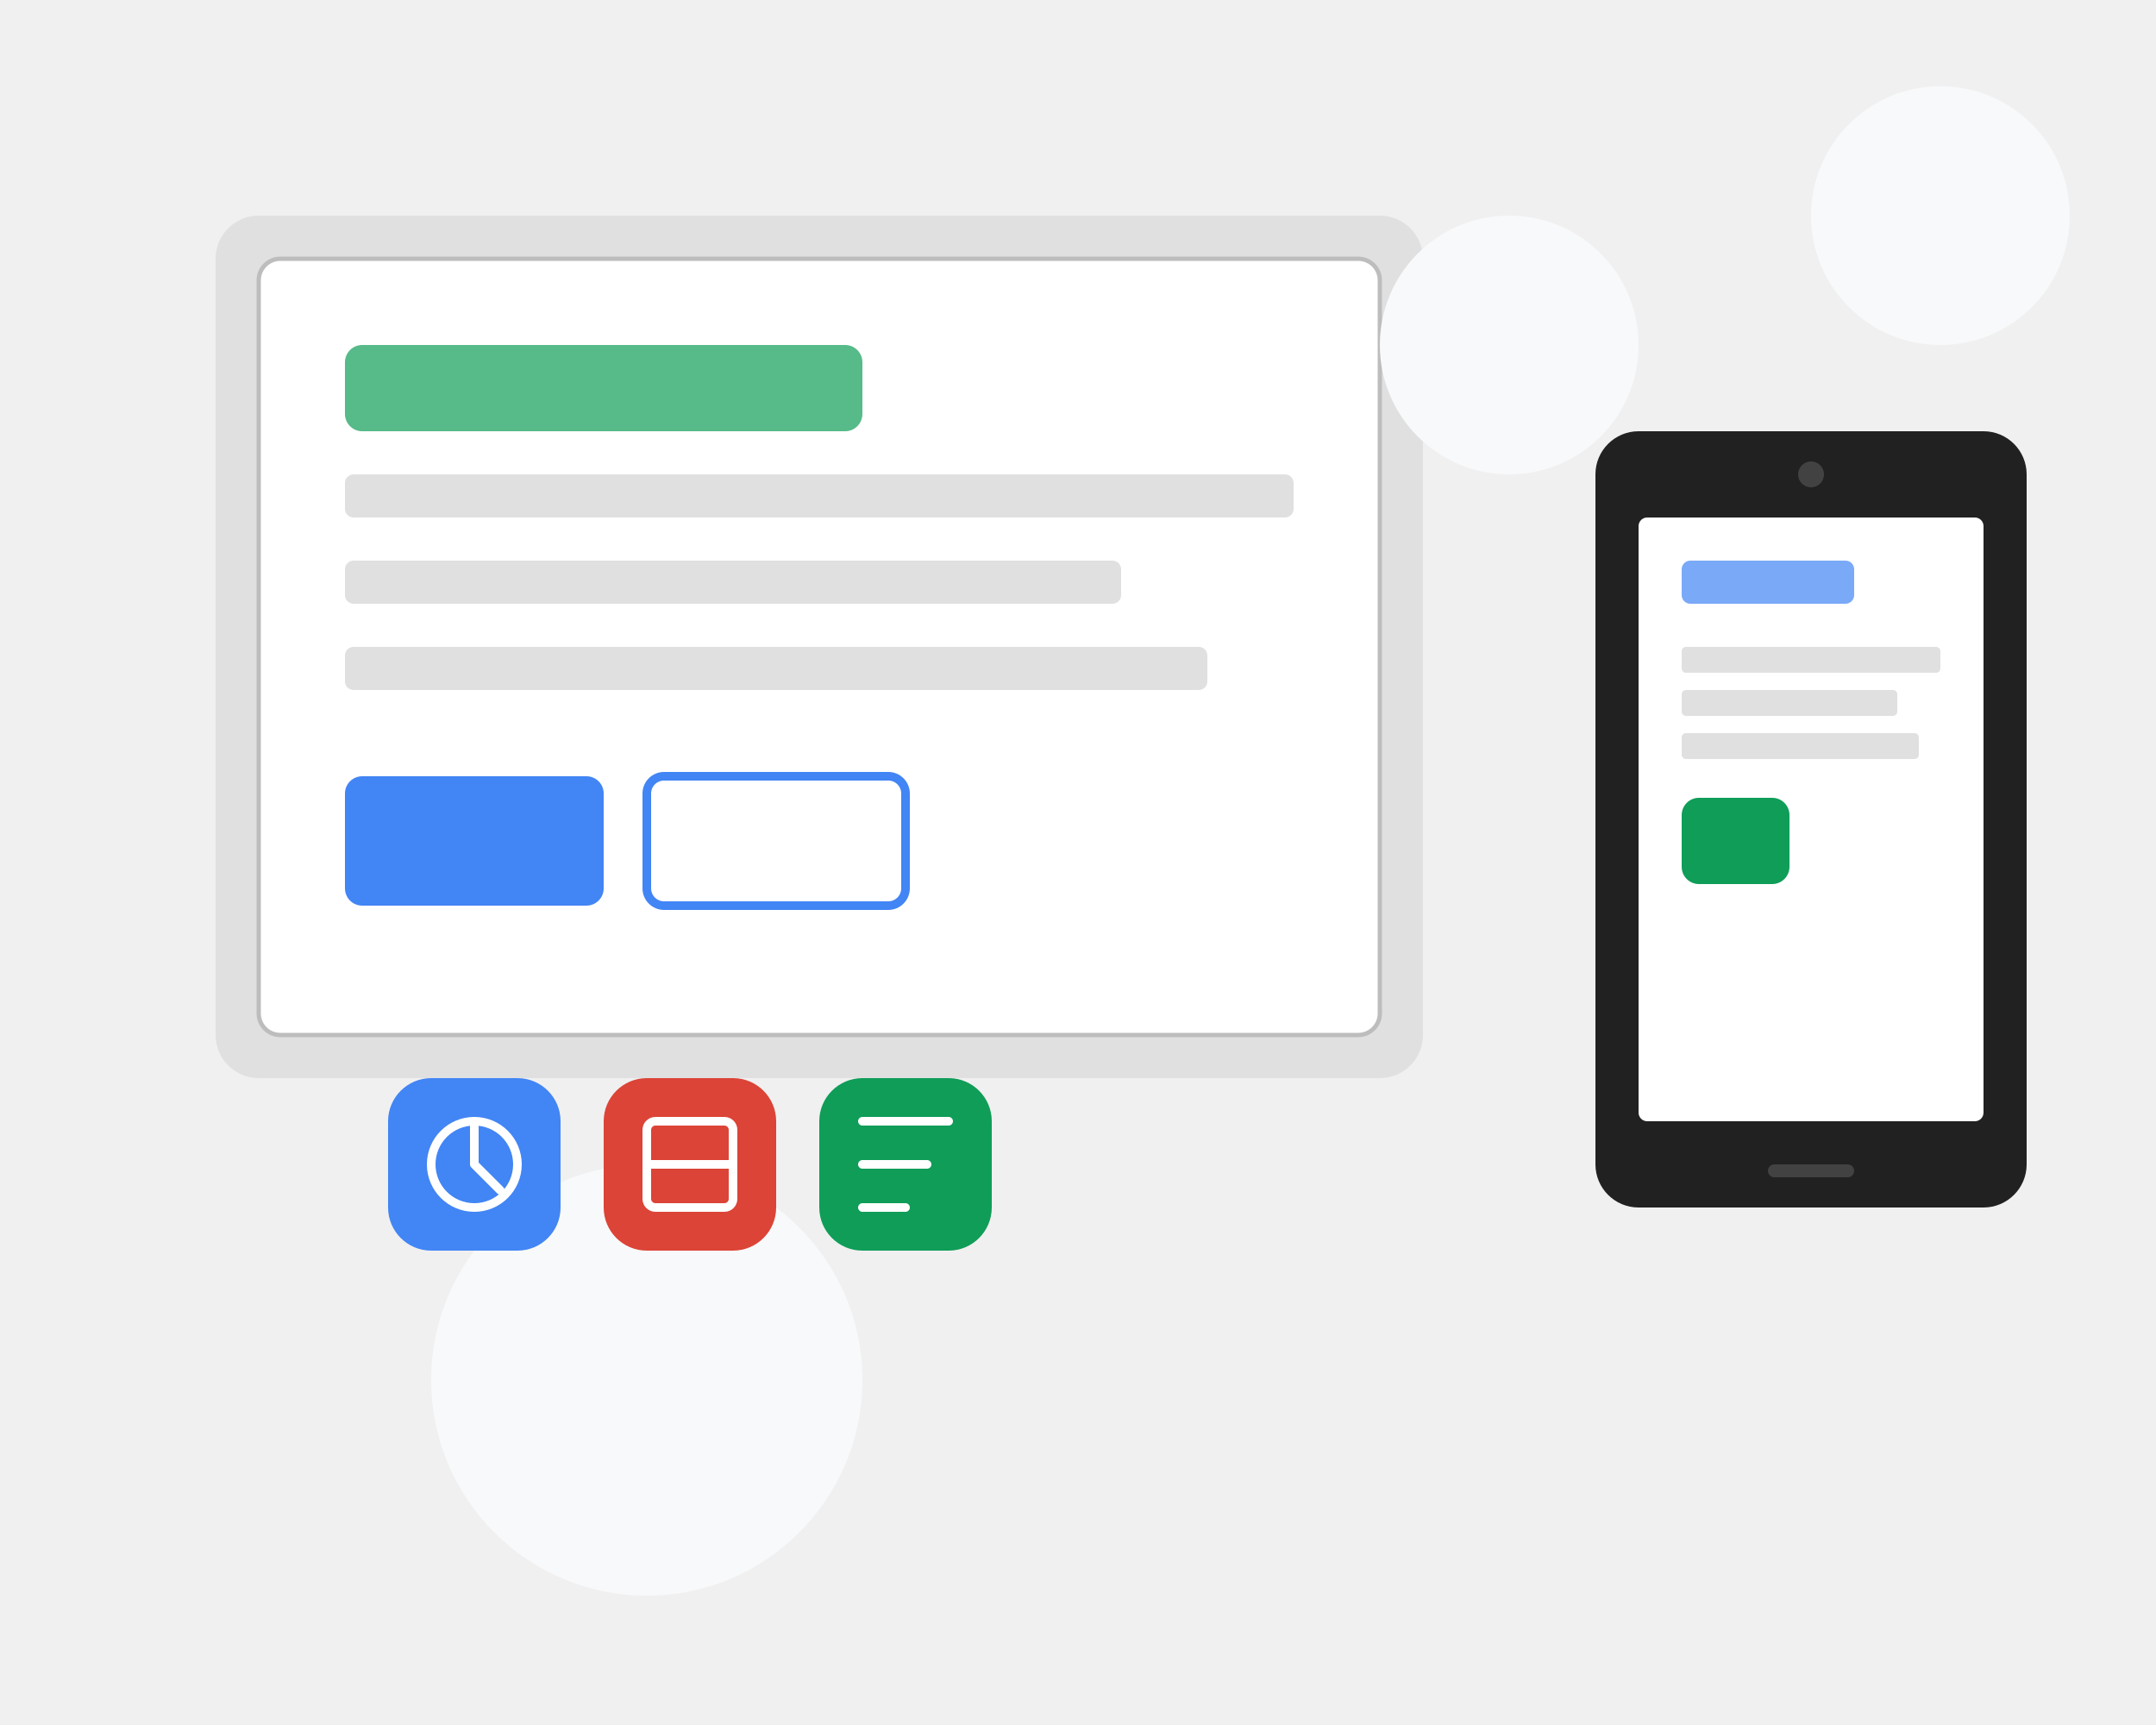
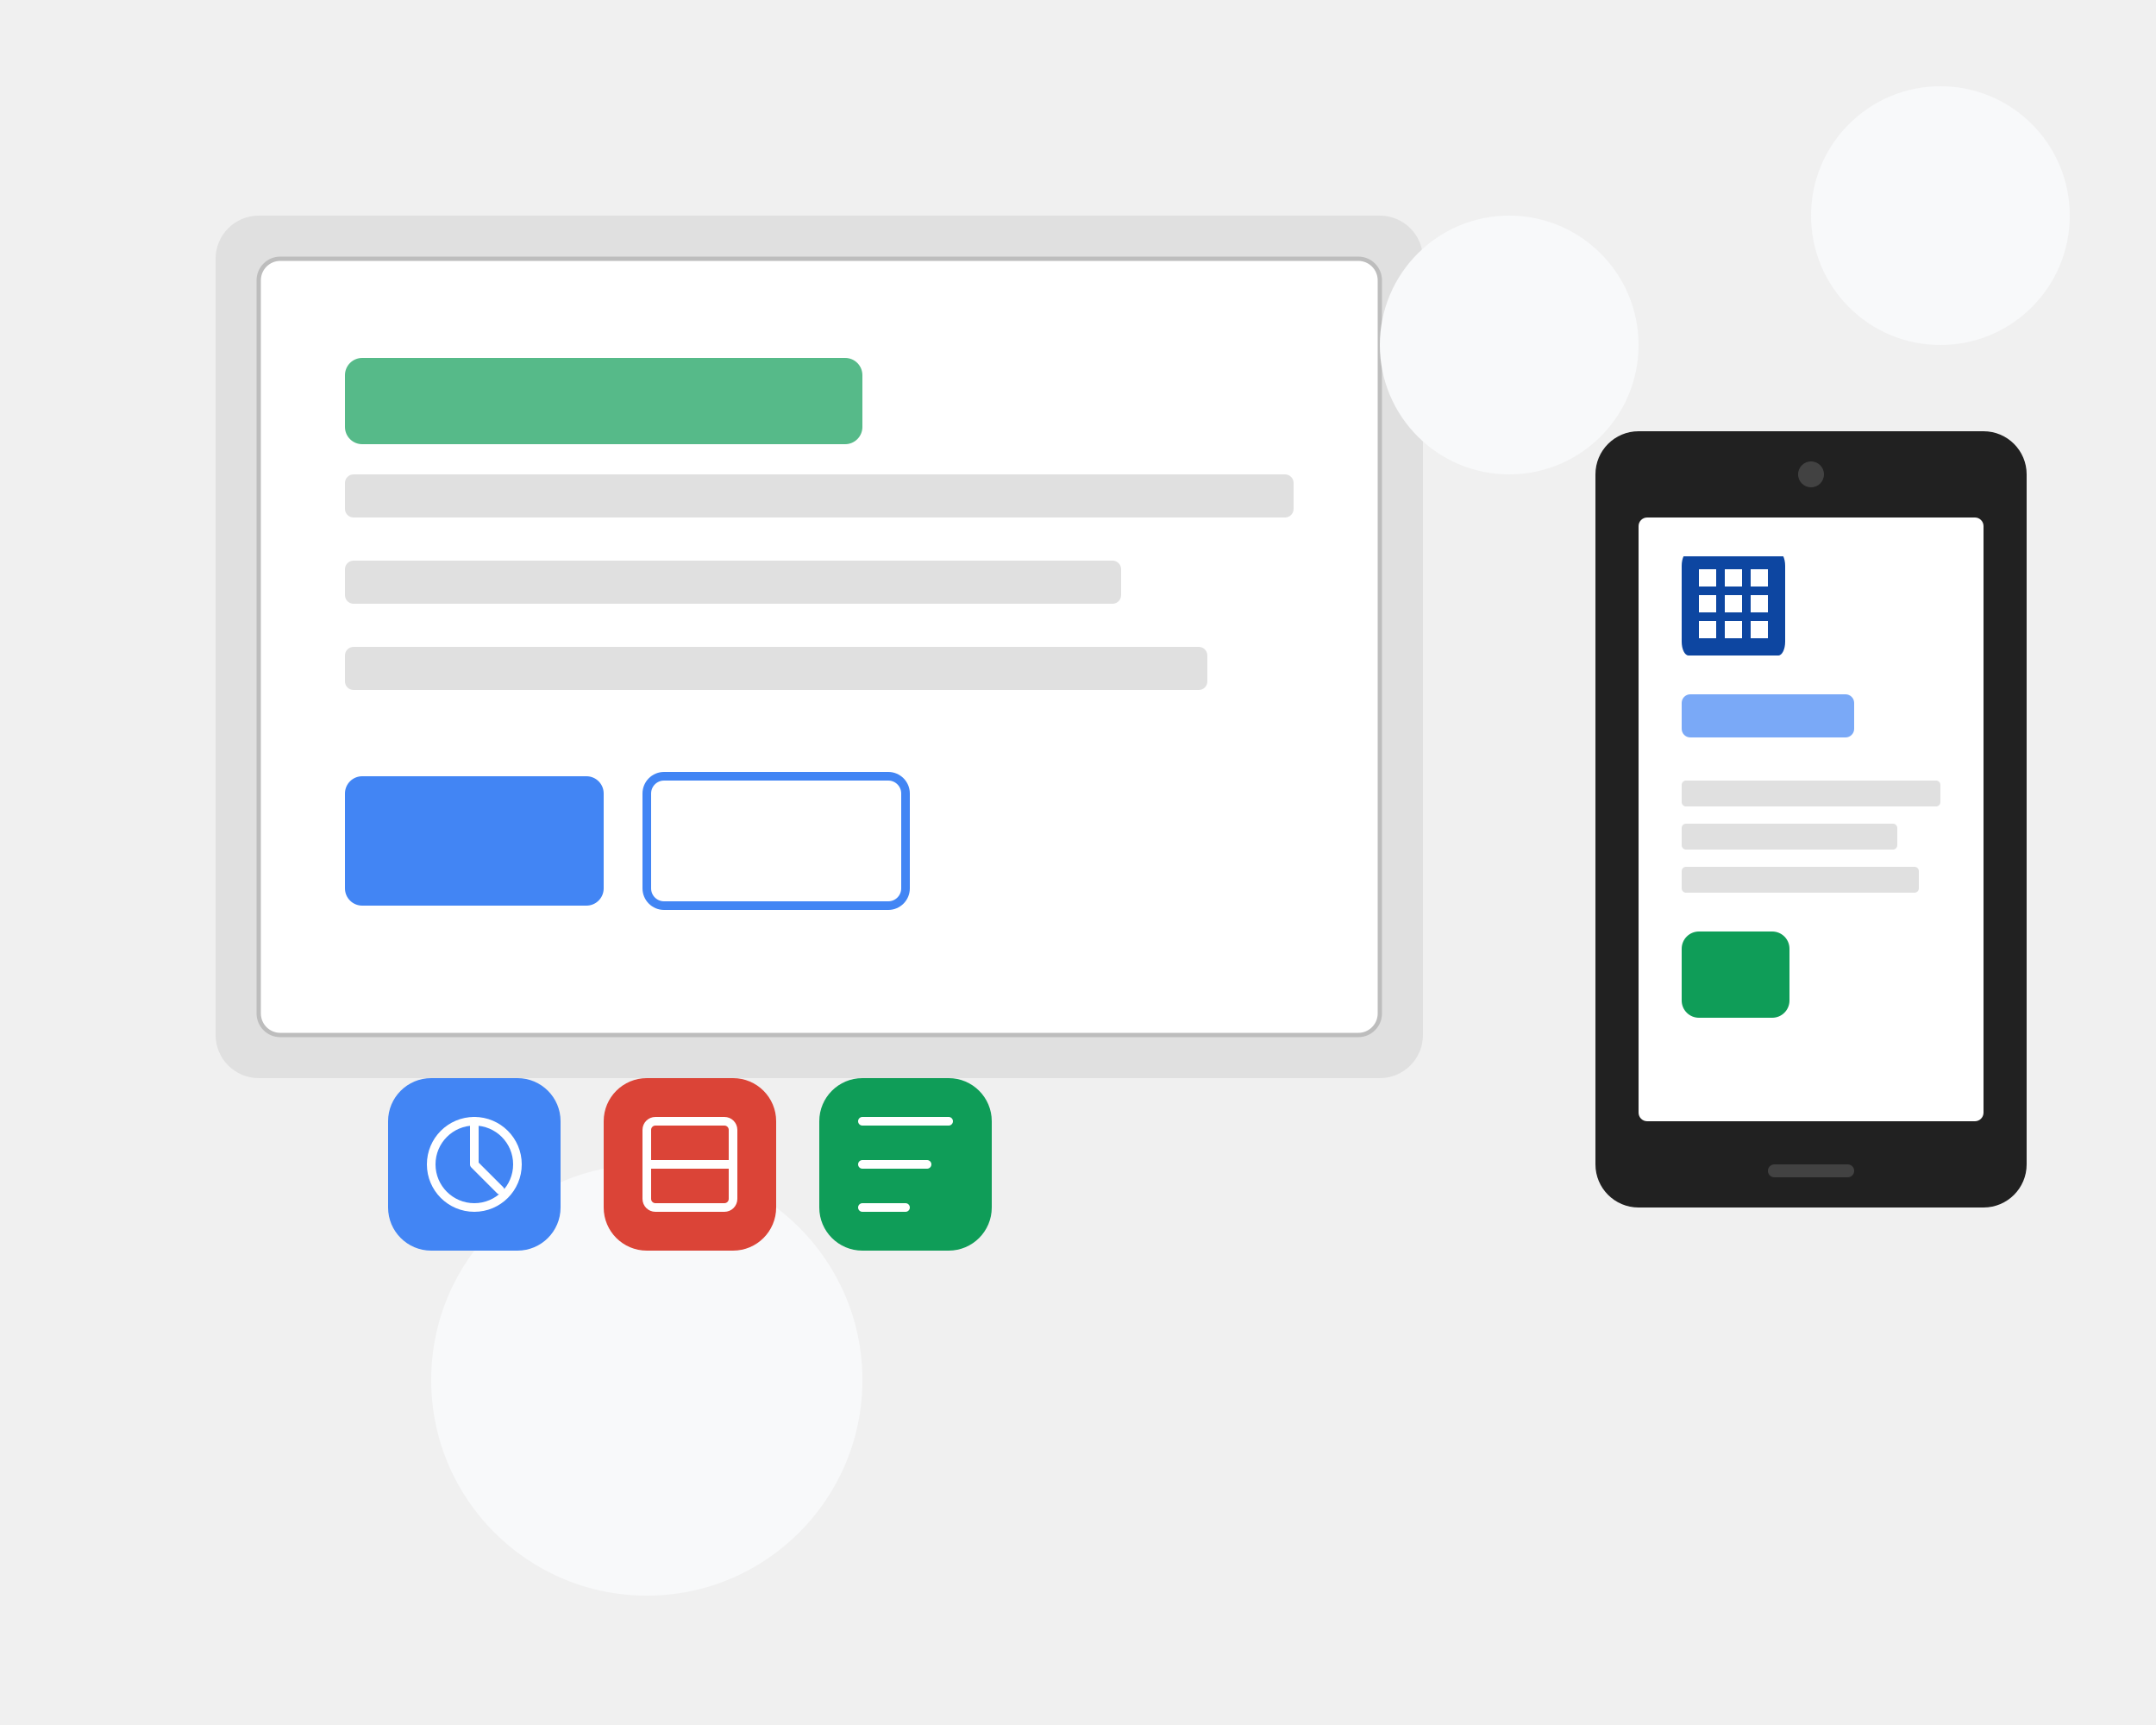
<svg xmlns="http://www.w3.org/2000/svg" width="500" height="400" viewBox="0 0 500 400" fill="none">
-   <rect x="50" y="50" width="280" height="200" rx="10" fill="#E0E0E0" />
-   <rect x="60" y="60" width="260" height="180" rx="5" fill="white" />
-   <rect x="60" y="60" width="260" height="180" rx="5" stroke="#BDBDBD" stroke-width="1" />
-   <rect x="80" y="80" width="120" height="20" rx="4" fill="#0F9D58" fill-opacity="0.7" />
-   <rect x="80" y="110" width="220" height="10" rx="2" fill="#E0E0E0" />
-   <rect x="80" y="130" width="180" height="10" rx="2" fill="#E0E0E0" />
-   <rect x="80" y="150" width="200" height="10" rx="2" fill="#E0E0E0" />
-   <rect x="80" y="180" width="60" height="30" rx="4" fill="#4285F4" />
-   <rect x="150" y="180" width="60" height="30" rx="4" stroke="#4285F4" stroke-width="2" fill="white" />
-   <rect x="370" y="100" width="100" height="180" rx="10" fill="#212121" />
-   <rect x="380" y="120" width="80" height="140" rx="2" fill="white" />
-   <circle cx="420" cy="110" r="3" fill="#424242" />
-   <rect x="410" y="270" width="20" height="3" rx="1.5" fill="#424242" />
-   <rect x="390" y="130" width="40" height="10" rx="2" fill="#4285F4" fill-opacity="0.7" />
-   <rect x="390" y="150" width="60" height="6" rx="1" fill="#E0E0E0" />
-   <rect x="390" y="160" width="50" height="6" rx="1" fill="#E0E0E0" />
-   <rect x="390" y="170" width="55" height="6" rx="1" fill="#E0E0E0" />
-   <rect x="390" y="185" width="25" height="20" rx="4" fill="#0F9D58" />
-   <circle cx="150" cy="320" r="50" fill="#F8F9FA" />
-   <circle cx="350" cy="80" r="30" fill="#F8F9FA" />
-   <path d="M420 50C420 33.431 433.431 20 450 20V20C466.569 20 480 33.431 480 50V50C480 66.569 466.569 80 450 80V80C433.431 80 420 66.569 420 50V50Z" fill="#F8F9FA" />
-   <rect x="90" y="250" width="40" height="40" rx="10" fill="#4285F4" />
-   <circle cx="110" cy="270" r="10" stroke="white" stroke-width="2" />
+   <path d="M320 50H60C54.477 50 50 54.477 50 60V240C50 245.523 54.477 250 60 250H320C325.523 250 330 245.523 330 240V60C330 54.477 325.523 50 320 50Z" fill="#E0E0E0" />
+   <path d="M315 60H65C62.239 60 60 62.239 60 65V235C60 237.761 62.239 240 65 240H315C317.761 240 320 237.761 320 235V65C320 62.239 317.761 60 315 60Z" fill="white" />
+   <path d="M315 60H65C62.239 60 60 62.239 60 65V235C60 237.761 62.239 240 65 240H315C317.761 240 320 237.761 320 235V65C320 62.239 317.761 60 315 60Z" stroke="#BDBDBD" />
+   <path d="M196 83H84C81.791 83 80 84.791 80 87V99C80 101.209 81.791 103 84 103H196C198.209 103 200 101.209 200 99V87C200 84.791 198.209 83 196 83Z" fill="#0F9D58" fill-opacity="0.7" />
+   <path d="M298 110H82C80.895 110 80 110.895 80 112V118C80 119.105 80.895 120 82 120H298C299.105 120 300 119.105 300 118V112C300 110.895 299.105 110 298 110Z" fill="#E0E0E0" />
+   <path d="M258 130H82C80.895 130 80 130.895 80 132V138C80 139.105 80.895 140 82 140H258C259.105 140 260 139.105 260 138V132C260 130.895 259.105 130 258 130Z" fill="#E0E0E0" />
+   <path d="M278 150H82C80.895 150 80 150.895 80 152V158C80 159.105 80.895 160 82 160H278C279.105 160 280 159.105 280 158V152C280 150.895 279.105 150 278 150Z" fill="#E0E0E0" />
+   <path d="M136 180H84C81.791 180 80 181.791 80 184V206C80 208.209 81.791 210 84 210H136C138.209 210 140 208.209 140 206V184C140 181.791 138.209 180 136 180Z" fill="#4285F4" />
+   <path d="M206 180H154C151.791 180 150 181.791 150 184V206C150 208.209 151.791 210 154 210H206C208.209 210 210 208.209 210 206V184C210 181.791 208.209 180 206 180Z" fill="white" stroke="#4285F4" stroke-width="2" />
+   <path d="M460 100H380C374.477 100 370 104.477 370 110V270C370 275.523 374.477 280 380 280H460C465.523 280 470 275.523 470 270V110C470 104.477 465.523 100 460 100Z" fill="#212121" />
+   <path d="M458 120H382C380.895 120 380 120.895 380 122V258C380 259.105 380.895 260 382 260H458C459.105 260 460 259.105 460 258V122C460 120.895 459.105 120 458 120Z" fill="white" />
+   <path d="M420 113C421.657 113 423 111.657 423 110C423 108.343 421.657 107 420 107C418.343 107 417 108.343 417 110C417 111.657 418.343 113 420 113Z" fill="#424242" />
+   <path d="M428.5 270H411.5C410.672 270 410 270.672 410 271.5C410 272.328 410.672 273 411.5 273H428.5C429.328 273 430 272.328 430 271.5C430 270.672 429.328 270 428.5 270Z" fill="#424242" />
+   <path d="M428 161H392C390.895 161 390 161.895 390 163V169C390 170.105 390.895 171 392 171H428C429.105 171 430 170.105 430 169V163C430 161.895 429.105 161 428 161Z" fill="#4285F4" fill-opacity="0.7" />
+   <path d="M449 181H391C390.448 181 390 181.448 390 182V186C390 186.552 390.448 187 391 187H449C449.552 187 450 186.552 450 186V182C450 181.448 449.552 181 449 181Z" fill="#E0E0E0" />
+   <path d="M439 191H391C390.448 191 390 191.448 390 192V196C390 196.552 390.448 197 391 197H439C439.552 197 440 196.552 440 196V192C440 191.448 439.552 191 439 191Z" fill="#E0E0E0" />
+   <path d="M444 201H391C390.448 201 390 201.448 390 202V206C390 206.552 390.448 207 391 207H444C444.552 207 445 206.552 445 206V202C445 201.448 444.552 201 444 201Z" fill="#E0E0E0" />
+   <path d="M411 216H394C391.791 216 390 217.791 390 220V232C390 234.209 391.791 236 394 236H411C413.209 236 415 234.209 415 232V220C415 217.791 413.209 216 411 216Z" fill="#0F9D58" />
+   <path d="M150 370C177.614 370 200 347.614 200 320C200 292.386 177.614 270 150 270C122.386 270 100 292.386 100 320C100 347.614 122.386 370 150 370Z" fill="#F8F9FA" />
+   <path d="M350 110C366.569 110 380 96.569 380 80C380 63.431 366.569 50 350 50C333.431 50 320 63.431 320 80C320 96.569 333.431 110 350 110Z" fill="#F8F9FA" />
+   <path d="M420 50C420 33.431 433.431 20 450 20C466.569 20 480 33.431 480 50C480 66.569 466.569 80 450 80C433.431 80 420 66.569 420 50Z" fill="#F8F9FA" />
+   <path d="M120 250H100C94.477 250 90 254.477 90 260V280C90 285.523 94.477 290 100 290H120C125.523 290 130 285.523 130 280V260C130 254.477 125.523 250 120 250Z" fill="#4285F4" />
+   <path d="M110 280C115.523 280 120 275.523 120 270C120 264.477 115.523 260 110 260C104.477 260 100 264.477 100 270C100 275.523 104.477 280 110 280Z" stroke="white" stroke-width="2" />
  <path d="M110 260V270L116 276" stroke="white" stroke-width="2" stroke-linecap="round" stroke-linejoin="round" />
-   <rect x="140" y="250" width="40" height="40" rx="10" fill="#DB4437" />
-   <rect x="150" y="260" width="20" height="20" rx="2" stroke="white" stroke-width="2" />
-   <line x1="150" y1="270" x2="170" y2="270" stroke="white" stroke-width="2" />
-   <rect x="190" y="250" width="40" height="40" rx="10" fill="#0F9D58" />
-   <path d="M200 260L220 260" stroke="white" stroke-width="2" stroke-linecap="round" />
-   <path d="M200 270L215 270" stroke="white" stroke-width="2" stroke-linecap="round" />
-   <path d="M200 280L210 280" stroke="white" stroke-width="2" stroke-linecap="round" />
+   <path d="M170 250H150C144.477 250 140 254.477 140 260V280C140 285.523 144.477 290 150 290H170C175.523 290 180 285.523 180 280V260C180 254.477 175.523 250 170 250Z" fill="#DB4437" />
+   <path d="M168 260H152C150.895 260 150 260.895 150 262V278C150 279.105 150.895 280 152 280H168C169.105 280 170 279.105 170 278V262C170 260.895 169.105 260 168 260Z" stroke="white" stroke-width="2" />
+   <path d="M150 270H170" stroke="white" stroke-width="2" />
+   <path d="M220 250H200C194.477 250 190 254.477 190 260V280C190 285.523 194.477 290 200 290H220C225.523 290 230 285.523 230 280V260C230 254.477 225.523 250 220 250Z" fill="#0F9D58" />
+   <path d="M200 260H220" stroke="white" stroke-width="2" stroke-linecap="round" />
+   <path d="M200 270H215" stroke="white" stroke-width="2" stroke-linecap="round" />
+   <path d="M200 280H210" stroke="white" stroke-width="2" stroke-linecap="round" />
+   <g clip-path="url(#clip0_509_27)">
+     <path d="M412.4 128H391.6C390.716 128 390 129.433 390 131.2V148.8C390 150.567 390.716 152 391.6 152H412.4C413.284 152 414 150.567 414 148.8V131.2C414 129.433 413.284 128 412.4 128Z" fill="#0D46A1" />
+     <path d="M406 148H410V144H406M406 142H410V138H406M400 136H404V132H400M406 136H410V132H406M400 142H404V138H400M394 142H398V138H394M394 148H398V144H394M400 148H404V144H400M394 136H398V132H394V136Z" fill="white" />
+   </g>
+   <defs>
+     <clipPath id="clip0_509_27">
+       <rect width="24" height="24" fill="white" transform="translate(390 129)" />
+     </clipPath>
+   </defs>
</svg>
